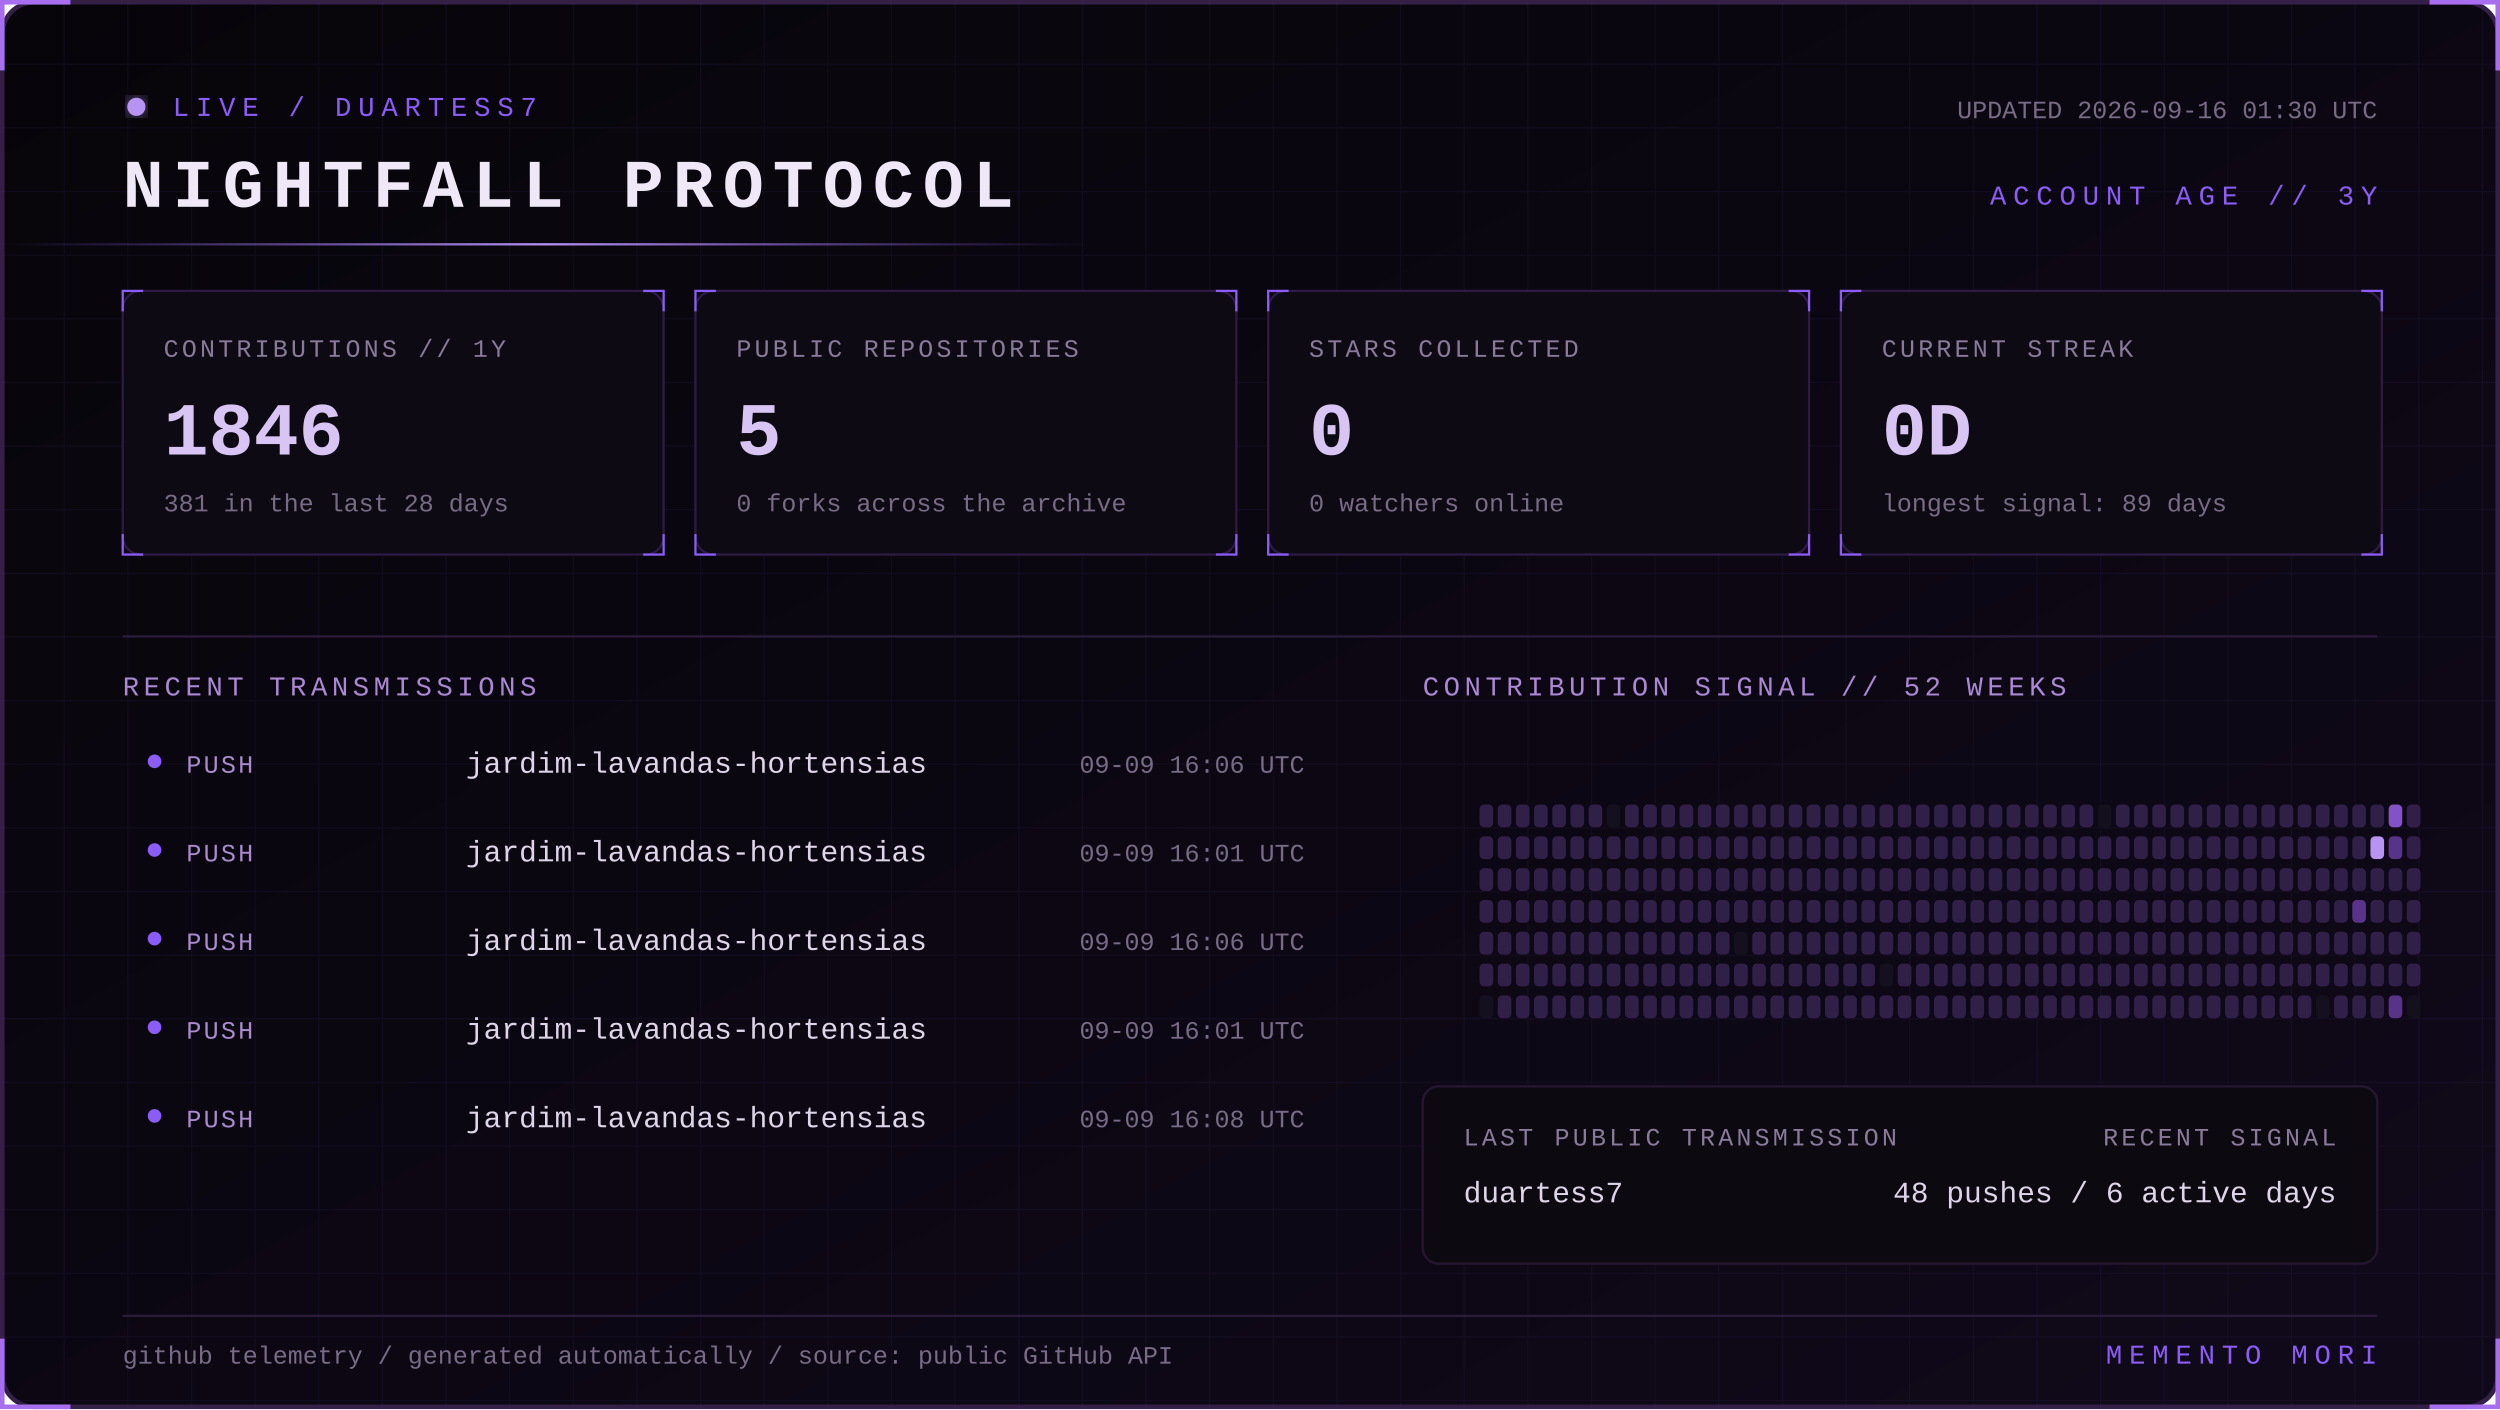
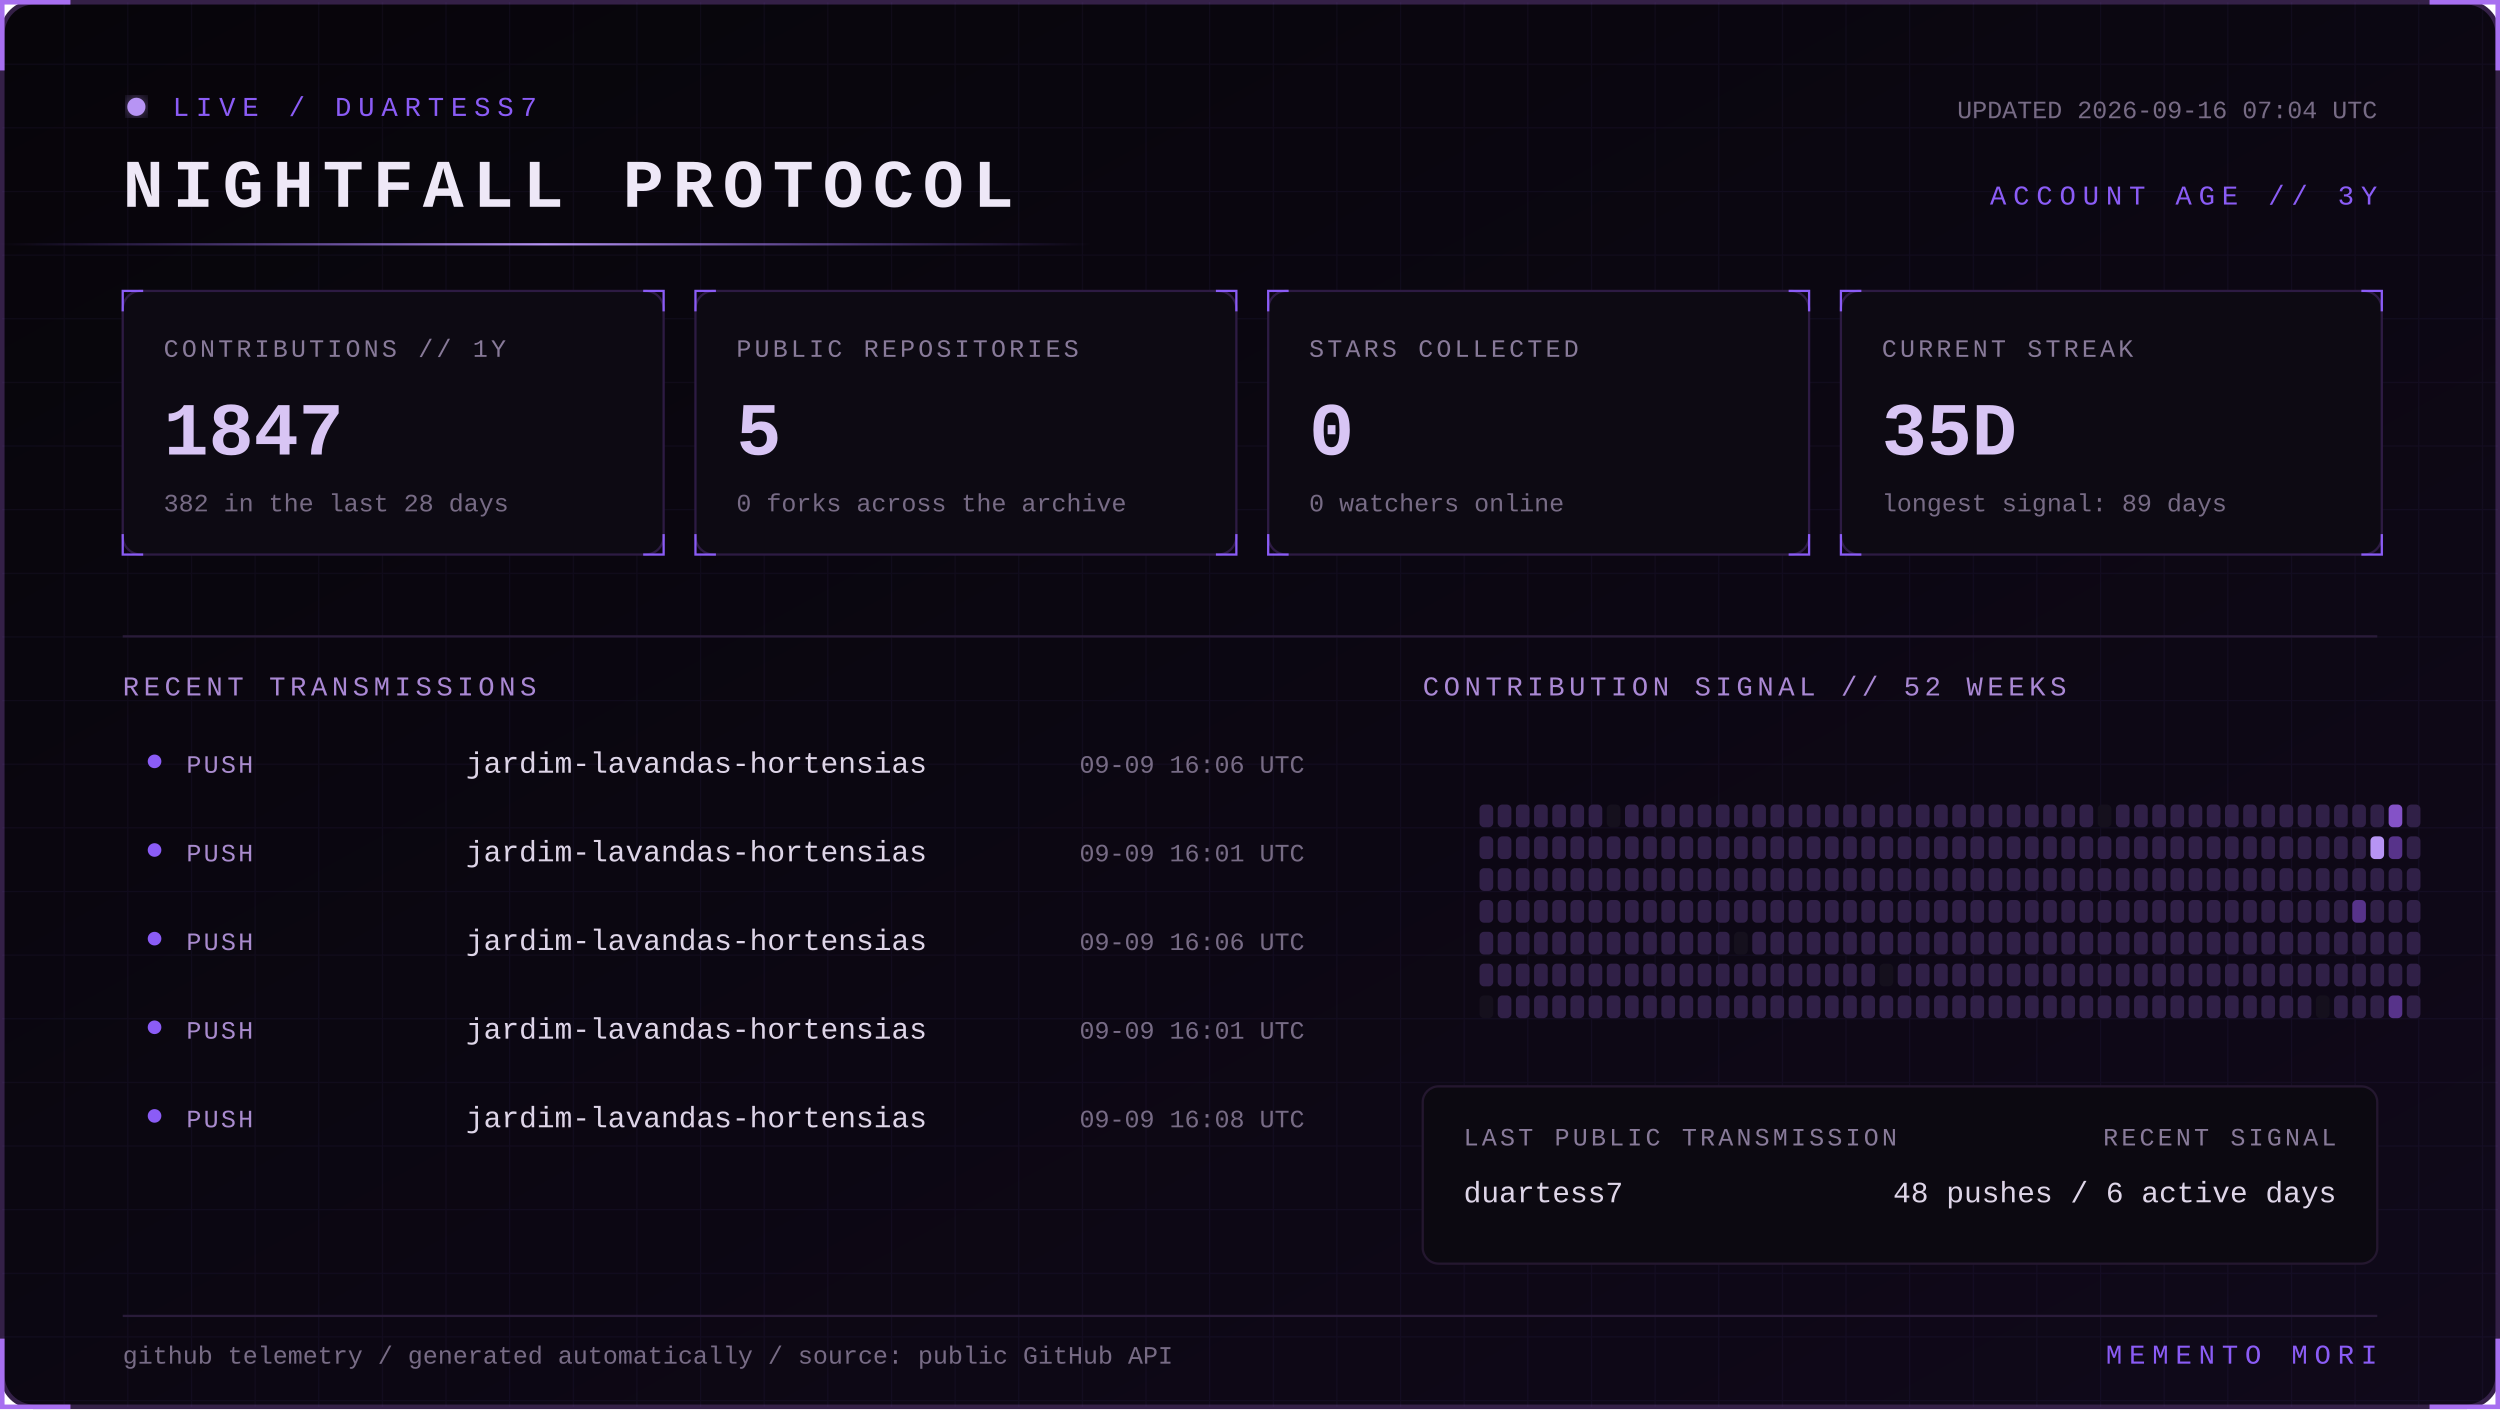
<svg xmlns="http://www.w3.org/2000/svg" width="1100" height="620" viewBox="0 0 1100 620" role="img" aria-labelledby="title desc">
  <defs>
    <linearGradient id="bg" x1="0" y1="0" x2="1" y2="1">
      <stop stop-color="#07050a" />
      <stop offset="1" stop-color="#10091a" />
    </linearGradient>
    <linearGradient id="beam">
      <stop stop-color="#8b5cf6" stop-opacity="0" />
      <stop offset=".5" stop-color="#b794f4" />
      <stop offset="1" stop-color="#8b5cf6" stop-opacity="0" />
    </linearGradient>
    <filter id="glow">
      <feGaussianBlur stdDeviation="4" result="b" />
      <feMerge>
        <feMergeNode in="b" />
        <feMergeNode in="SourceGraphic" />
      </feMerge>
    </filter>
    <pattern id="grid" width="28" height="28" patternUnits="userSpaceOnUse">
      <path d="M28 0H0V28" fill="none" stroke="#8b5cf6" stroke-opacity=".055" />
    </pattern>
    <style>
      text { font-family: Consolas, 'Courier New', monospace; }
      .kicker { fill:#8b5cf6; font-size:12px; letter-spacing:3px; }
      .title { fill:#eee8f7; font-size:30px; font-weight:700; letter-spacing:4px; }
      .label { fill:#887a99; font-size:11px; letter-spacing:1.4px; }
      .value { fill:#d8c5f4; font-size:33px; font-weight:700; }
      .detail,.pct { fill:#776b85; font-size:11px; }
      .section { fill:#aa88d4; font-size:12px; letter-spacing:2px; }
      .lang { fill:#ded5e8; font-size:13px; }
      .event { fill:#a98bce; font-size:11px; letter-spacing:1px; }
      .scan { animation:scan 5s linear infinite; }
      .blink { animation:blink 1.6s step-end infinite; }
      @keyframes scan { from { transform:translateX(-500px) } to { transform:translateX(1100px) } }
      @keyframes blink { 50% { opacity:.25 } }
    </style>
  </defs>
  <rect x="1" y="1" width="1098" height="618" rx="14" fill="url(#bg)" stroke="#342047" stroke-width="2" />
  <rect x="1" y="1" width="1098" height="618" rx="14" fill="url(#grid)" />
  <path d="M31 1H1v30 M1069 1h30v30 M1099 589v30h-30 M31 619H1v-30" stroke="#a76ff0" stroke-width="2" fill="none" />
  <g transform="translate(54 42)">
    <circle cx="6" cy="5" r="4" fill="#b794f4" filter="url(#glow)" class="blink" />
    <text x="22" y="9" class="kicker">LIVE / DUARTESS7</text>
    <text y="49" class="title">NIGHTFALL PROTOCOL</text>
-     <text x="992" y="10" text-anchor="end" class="detail">UPDATED 2026-09-16 01:30 UTC</text>
+     <text x="992" y="10" text-anchor="end" class="detail">UPDATED 2026-09-16 07:04 UTC</text>
    <text x="992" y="48" text-anchor="end" class="kicker">ACCOUNT AGE // 3Y</text>
  </g>
  <rect y="107" width="480" height="1" fill="url(#beam)" class="scan" />
  <g transform="translate(54 128)">
    <rect width="238" height="116" rx="8" fill="#0d0a13" stroke="#2d1b43" />
    <path d="M0 9V0h9 M229 0h9v9 M238 107v9h-9 M9 116H0v-9" stroke="#8b5cf6" fill="none" />
    <text x="18" y="29" class="label">CONTRIBUTIONS // 1Y</text>
-     <text x="18" y="72" class="value">1846</text>
-     <text x="18" y="97" class="detail">381 in the last 28 days</text>
+     <text x="18" y="72" class="value">1847</text>
+     <text x="18" y="97" class="detail">382 in the last 28 days</text>
  </g>
  <g transform="translate(306 128)">
    <rect width="238" height="116" rx="8" fill="#0d0a13" stroke="#2d1b43" />
    <path d="M0 9V0h9 M229 0h9v9 M238 107v9h-9 M9 116H0v-9" stroke="#8b5cf6" fill="none" />
    <text x="18" y="29" class="label">PUBLIC REPOSITORIES</text>
    <text x="18" y="72" class="value">5</text>
    <text x="18" y="97" class="detail">0 forks across the archive</text>
  </g>
  <g transform="translate(558 128)">
    <rect width="238" height="116" rx="8" fill="#0d0a13" stroke="#2d1b43" />
    <path d="M0 9V0h9 M229 0h9v9 M238 107v9h-9 M9 116H0v-9" stroke="#8b5cf6" fill="none" />
    <text x="18" y="29" class="label">STARS COLLECTED</text>
    <text x="18" y="72" class="value">0</text>
    <text x="18" y="97" class="detail">0 watchers online</text>
  </g>
  <g transform="translate(810 128)">
    <rect width="238" height="116" rx="8" fill="#0d0a13" stroke="#2d1b43" />
    <path d="M0 9V0h9 M229 0h9v9 M238 107v9h-9 M9 116H0v-9" stroke="#8b5cf6" fill="none" />
    <text x="18" y="29" class="label">CURRENT STREAK</text>
-     <text x="18" y="72" class="value">0D</text>
+     <text x="18" y="72" class="value">35D</text>
    <text x="18" y="97" class="detail">longest signal: 89 days</text>
  </g>
  <path d="M54 280H1046" stroke="#291b39" />
  <text x="54" y="306" class="section">RECENT TRANSMISSIONS</text>
  <text x="626" y="306" class="section">CONTRIBUTION SIGNAL // 52 WEEKS</text>
  <circle cx="68" cy="335" r="3" fill="#8b5cf6" />
  <text x="82" y="340" class="event">PUSH</text>
  <text x="205" y="340" class="lang">jardim-lavandas-hortensias</text>
  <text x="574" y="340" text-anchor="end" class="pct">09-09 16:06 UTC</text>
  <circle cx="68" cy="374" r="3" fill="#8b5cf6" />
  <text x="82" y="379" class="event">PUSH</text>
  <text x="205" y="379" class="lang">jardim-lavandas-hortensias</text>
  <text x="574" y="379" text-anchor="end" class="pct">09-09 16:01 UTC</text>
  <circle cx="68" cy="413" r="3" fill="#8b5cf6" />
  <text x="82" y="418" class="event">PUSH</text>
  <text x="205" y="418" class="lang">jardim-lavandas-hortensias</text>
  <text x="574" y="418" text-anchor="end" class="pct">09-09 16:06 UTC</text>
  <circle cx="68" cy="452" r="3" fill="#8b5cf6" />
  <text x="82" y="457" class="event">PUSH</text>
  <text x="205" y="457" class="lang">jardim-lavandas-hortensias</text>
  <text x="574" y="457" text-anchor="end" class="pct">09-09 16:01 UTC</text>
  <circle cx="68" cy="491" r="3" fill="#8b5cf6" />
  <text x="82" y="496" class="event">PUSH</text>
  <text x="205" y="496" class="lang">jardim-lavandas-hortensias</text>
  <text x="574" y="496" text-anchor="end" class="pct">09-09 16:08 UTC</text>
  <g>
    <rect x="651" y="354" width="6" height="10" rx="2" fill="#302047" />
    <rect x="651" y="368" width="6" height="10" rx="2" fill="#302047" />
    <rect x="651" y="382" width="6" height="10" rx="2" fill="#302047" />
    <rect x="651" y="396" width="6" height="10" rx="2" fill="#302047" />
    <rect x="651" y="410" width="6" height="10" rx="2" fill="#302047" />
    <rect x="651" y="424" width="6" height="10" rx="2" fill="#302047" />
    <rect x="651" y="438" width="6" height="10" rx="2" fill="#15101d" />
    <rect x="659" y="354" width="6" height="10" rx="2" fill="#302047" />
    <rect x="659" y="368" width="6" height="10" rx="2" fill="#302047" />
    <rect x="659" y="382" width="6" height="10" rx="2" fill="#302047" />
    <rect x="659" y="396" width="6" height="10" rx="2" fill="#302047" />
    <rect x="659" y="410" width="6" height="10" rx="2" fill="#302047" />
    <rect x="659" y="424" width="6" height="10" rx="2" fill="#302047" />
    <rect x="659" y="438" width="6" height="10" rx="2" fill="#302047" />
    <rect x="667" y="354" width="6" height="10" rx="2" fill="#302047" />
    <rect x="667" y="368" width="6" height="10" rx="2" fill="#302047" />
    <rect x="667" y="382" width="6" height="10" rx="2" fill="#302047" />
    <rect x="667" y="396" width="6" height="10" rx="2" fill="#302047" />
    <rect x="667" y="410" width="6" height="10" rx="2" fill="#302047" />
    <rect x="667" y="424" width="6" height="10" rx="2" fill="#302047" />
    <rect x="667" y="438" width="6" height="10" rx="2" fill="#302047" />
    <rect x="675" y="354" width="6" height="10" rx="2" fill="#302047" />
    <rect x="675" y="368" width="6" height="10" rx="2" fill="#302047" />
    <rect x="675" y="382" width="6" height="10" rx="2" fill="#302047" />
    <rect x="675" y="396" width="6" height="10" rx="2" fill="#302047" />
    <rect x="675" y="410" width="6" height="10" rx="2" fill="#302047" />
    <rect x="675" y="424" width="6" height="10" rx="2" fill="#302047" />
    <rect x="675" y="438" width="6" height="10" rx="2" fill="#302047" />
    <rect x="683" y="354" width="6" height="10" rx="2" fill="#302047" />
    <rect x="683" y="368" width="6" height="10" rx="2" fill="#302047" />
    <rect x="683" y="382" width="6" height="10" rx="2" fill="#302047" />
    <rect x="683" y="396" width="6" height="10" rx="2" fill="#302047" />
    <rect x="683" y="410" width="6" height="10" rx="2" fill="#302047" />
    <rect x="683" y="424" width="6" height="10" rx="2" fill="#302047" />
    <rect x="683" y="438" width="6" height="10" rx="2" fill="#302047" />
    <rect x="691" y="354" width="6" height="10" rx="2" fill="#302047" />
    <rect x="691" y="368" width="6" height="10" rx="2" fill="#302047" />
    <rect x="691" y="382" width="6" height="10" rx="2" fill="#302047" />
    <rect x="691" y="396" width="6" height="10" rx="2" fill="#302047" />
    <rect x="691" y="410" width="6" height="10" rx="2" fill="#302047" />
    <rect x="691" y="424" width="6" height="10" rx="2" fill="#302047" />
    <rect x="691" y="438" width="6" height="10" rx="2" fill="#302047" />
    <rect x="699" y="354" width="6" height="10" rx="2" fill="#302047" />
    <rect x="699" y="368" width="6" height="10" rx="2" fill="#302047" />
    <rect x="699" y="382" width="6" height="10" rx="2" fill="#302047" />
    <rect x="699" y="396" width="6" height="10" rx="2" fill="#302047" />
    <rect x="699" y="410" width="6" height="10" rx="2" fill="#302047" />
    <rect x="699" y="424" width="6" height="10" rx="2" fill="#302047" />
    <rect x="699" y="438" width="6" height="10" rx="2" fill="#302047" />
    <rect x="707" y="354" width="6" height="10" rx="2" fill="#15101d" />
    <rect x="707" y="368" width="6" height="10" rx="2" fill="#302047" />
    <rect x="707" y="382" width="6" height="10" rx="2" fill="#302047" />
    <rect x="707" y="396" width="6" height="10" rx="2" fill="#302047" />
    <rect x="707" y="410" width="6" height="10" rx="2" fill="#302047" />
    <rect x="707" y="424" width="6" height="10" rx="2" fill="#302047" />
    <rect x="707" y="438" width="6" height="10" rx="2" fill="#302047" />
    <rect x="715" y="354" width="6" height="10" rx="2" fill="#302047" />
    <rect x="715" y="368" width="6" height="10" rx="2" fill="#302047" />
    <rect x="715" y="382" width="6" height="10" rx="2" fill="#302047" />
    <rect x="715" y="396" width="6" height="10" rx="2" fill="#302047" />
    <rect x="715" y="410" width="6" height="10" rx="2" fill="#302047" />
    <rect x="715" y="424" width="6" height="10" rx="2" fill="#302047" />
    <rect x="715" y="438" width="6" height="10" rx="2" fill="#302047" />
    <rect x="723" y="354" width="6" height="10" rx="2" fill="#302047" />
    <rect x="723" y="368" width="6" height="10" rx="2" fill="#302047" />
    <rect x="723" y="382" width="6" height="10" rx="2" fill="#302047" />
    <rect x="723" y="396" width="6" height="10" rx="2" fill="#302047" />
    <rect x="723" y="410" width="6" height="10" rx="2" fill="#302047" />
    <rect x="723" y="424" width="6" height="10" rx="2" fill="#302047" />
    <rect x="723" y="438" width="6" height="10" rx="2" fill="#302047" />
    <rect x="731" y="354" width="6" height="10" rx="2" fill="#302047" />
    <rect x="731" y="368" width="6" height="10" rx="2" fill="#302047" />
    <rect x="731" y="382" width="6" height="10" rx="2" fill="#302047" />
    <rect x="731" y="396" width="6" height="10" rx="2" fill="#302047" />
    <rect x="731" y="410" width="6" height="10" rx="2" fill="#302047" />
    <rect x="731" y="424" width="6" height="10" rx="2" fill="#302047" />
    <rect x="731" y="438" width="6" height="10" rx="2" fill="#302047" />
    <rect x="739" y="354" width="6" height="10" rx="2" fill="#302047" />
    <rect x="739" y="368" width="6" height="10" rx="2" fill="#302047" />
    <rect x="739" y="382" width="6" height="10" rx="2" fill="#302047" />
    <rect x="739" y="396" width="6" height="10" rx="2" fill="#302047" />
    <rect x="739" y="410" width="6" height="10" rx="2" fill="#302047" />
    <rect x="739" y="424" width="6" height="10" rx="2" fill="#302047" />
    <rect x="739" y="438" width="6" height="10" rx="2" fill="#302047" />
    <rect x="747" y="354" width="6" height="10" rx="2" fill="#302047" />
    <rect x="747" y="368" width="6" height="10" rx="2" fill="#302047" />
    <rect x="747" y="382" width="6" height="10" rx="2" fill="#302047" />
    <rect x="747" y="396" width="6" height="10" rx="2" fill="#302047" />
    <rect x="747" y="410" width="6" height="10" rx="2" fill="#302047" />
    <rect x="747" y="424" width="6" height="10" rx="2" fill="#302047" />
    <rect x="747" y="438" width="6" height="10" rx="2" fill="#302047" />
    <rect x="755" y="354" width="6" height="10" rx="2" fill="#302047" />
    <rect x="755" y="368" width="6" height="10" rx="2" fill="#302047" />
    <rect x="755" y="382" width="6" height="10" rx="2" fill="#302047" />
    <rect x="755" y="396" width="6" height="10" rx="2" fill="#302047" />
    <rect x="755" y="410" width="6" height="10" rx="2" fill="#302047" />
    <rect x="755" y="424" width="6" height="10" rx="2" fill="#302047" />
    <rect x="755" y="438" width="6" height="10" rx="2" fill="#302047" />
    <rect x="763" y="354" width="6" height="10" rx="2" fill="#302047" />
    <rect x="763" y="368" width="6" height="10" rx="2" fill="#302047" />
    <rect x="763" y="382" width="6" height="10" rx="2" fill="#302047" />
    <rect x="763" y="396" width="6" height="10" rx="2" fill="#302047" />
    <rect x="763" y="410" width="6" height="10" rx="2" fill="#15101d" />
    <rect x="763" y="424" width="6" height="10" rx="2" fill="#302047" />
    <rect x="763" y="438" width="6" height="10" rx="2" fill="#302047" />
    <rect x="771" y="354" width="6" height="10" rx="2" fill="#302047" />
    <rect x="771" y="368" width="6" height="10" rx="2" fill="#302047" />
    <rect x="771" y="382" width="6" height="10" rx="2" fill="#302047" />
    <rect x="771" y="396" width="6" height="10" rx="2" fill="#302047" />
    <rect x="771" y="410" width="6" height="10" rx="2" fill="#302047" />
    <rect x="771" y="424" width="6" height="10" rx="2" fill="#302047" />
    <rect x="771" y="438" width="6" height="10" rx="2" fill="#302047" />
    <rect x="779" y="354" width="6" height="10" rx="2" fill="#302047" />
    <rect x="779" y="368" width="6" height="10" rx="2" fill="#302047" />
    <rect x="779" y="382" width="6" height="10" rx="2" fill="#302047" />
    <rect x="779" y="396" width="6" height="10" rx="2" fill="#302047" />
    <rect x="779" y="410" width="6" height="10" rx="2" fill="#302047" />
    <rect x="779" y="424" width="6" height="10" rx="2" fill="#302047" />
    <rect x="779" y="438" width="6" height="10" rx="2" fill="#302047" />
    <rect x="787" y="354" width="6" height="10" rx="2" fill="#302047" />
    <rect x="787" y="368" width="6" height="10" rx="2" fill="#302047" />
    <rect x="787" y="382" width="6" height="10" rx="2" fill="#302047" />
    <rect x="787" y="396" width="6" height="10" rx="2" fill="#302047" />
    <rect x="787" y="410" width="6" height="10" rx="2" fill="#302047" />
    <rect x="787" y="424" width="6" height="10" rx="2" fill="#302047" />
    <rect x="787" y="438" width="6" height="10" rx="2" fill="#302047" />
    <rect x="795" y="354" width="6" height="10" rx="2" fill="#302047" />
    <rect x="795" y="368" width="6" height="10" rx="2" fill="#302047" />
    <rect x="795" y="382" width="6" height="10" rx="2" fill="#302047" />
    <rect x="795" y="396" width="6" height="10" rx="2" fill="#302047" />
    <rect x="795" y="410" width="6" height="10" rx="2" fill="#302047" />
    <rect x="795" y="424" width="6" height="10" rx="2" fill="#302047" />
    <rect x="795" y="438" width="6" height="10" rx="2" fill="#302047" />
    <rect x="803" y="354" width="6" height="10" rx="2" fill="#302047" />
    <rect x="803" y="368" width="6" height="10" rx="2" fill="#302047" />
    <rect x="803" y="382" width="6" height="10" rx="2" fill="#302047" />
    <rect x="803" y="396" width="6" height="10" rx="2" fill="#302047" />
    <rect x="803" y="410" width="6" height="10" rx="2" fill="#302047" />
    <rect x="803" y="424" width="6" height="10" rx="2" fill="#302047" />
    <rect x="803" y="438" width="6" height="10" rx="2" fill="#302047" />
    <rect x="811" y="354" width="6" height="10" rx="2" fill="#302047" />
    <rect x="811" y="368" width="6" height="10" rx="2" fill="#302047" />
    <rect x="811" y="382" width="6" height="10" rx="2" fill="#302047" />
    <rect x="811" y="396" width="6" height="10" rx="2" fill="#302047" />
    <rect x="811" y="410" width="6" height="10" rx="2" fill="#302047" />
    <rect x="811" y="424" width="6" height="10" rx="2" fill="#302047" />
    <rect x="811" y="438" width="6" height="10" rx="2" fill="#302047" />
    <rect x="819" y="354" width="6" height="10" rx="2" fill="#302047" />
    <rect x="819" y="368" width="6" height="10" rx="2" fill="#302047" />
    <rect x="819" y="382" width="6" height="10" rx="2" fill="#302047" />
    <rect x="819" y="396" width="6" height="10" rx="2" fill="#302047" />
    <rect x="819" y="410" width="6" height="10" rx="2" fill="#302047" />
    <rect x="819" y="424" width="6" height="10" rx="2" fill="#302047" />
    <rect x="819" y="438" width="6" height="10" rx="2" fill="#302047" />
    <rect x="827" y="354" width="6" height="10" rx="2" fill="#302047" />
    <rect x="827" y="368" width="6" height="10" rx="2" fill="#302047" />
    <rect x="827" y="382" width="6" height="10" rx="2" fill="#302047" />
    <rect x="827" y="396" width="6" height="10" rx="2" fill="#302047" />
    <rect x="827" y="410" width="6" height="10" rx="2" fill="#302047" />
    <rect x="827" y="424" width="6" height="10" rx="2" fill="#15101d" />
    <rect x="827" y="438" width="6" height="10" rx="2" fill="#302047" />
    <rect x="835" y="354" width="6" height="10" rx="2" fill="#302047" />
    <rect x="835" y="368" width="6" height="10" rx="2" fill="#302047" />
    <rect x="835" y="382" width="6" height="10" rx="2" fill="#302047" />
    <rect x="835" y="396" width="6" height="10" rx="2" fill="#302047" />
    <rect x="835" y="410" width="6" height="10" rx="2" fill="#302047" />
    <rect x="835" y="424" width="6" height="10" rx="2" fill="#302047" />
    <rect x="835" y="438" width="6" height="10" rx="2" fill="#302047" />
    <rect x="843" y="354" width="6" height="10" rx="2" fill="#302047" />
    <rect x="843" y="368" width="6" height="10" rx="2" fill="#302047" />
    <rect x="843" y="382" width="6" height="10" rx="2" fill="#302047" />
    <rect x="843" y="396" width="6" height="10" rx="2" fill="#302047" />
    <rect x="843" y="410" width="6" height="10" rx="2" fill="#302047" />
    <rect x="843" y="424" width="6" height="10" rx="2" fill="#302047" />
    <rect x="843" y="438" width="6" height="10" rx="2" fill="#302047" />
    <rect x="851" y="354" width="6" height="10" rx="2" fill="#302047" />
    <rect x="851" y="368" width="6" height="10" rx="2" fill="#302047" />
    <rect x="851" y="382" width="6" height="10" rx="2" fill="#302047" />
    <rect x="851" y="396" width="6" height="10" rx="2" fill="#302047" />
    <rect x="851" y="410" width="6" height="10" rx="2" fill="#302047" />
    <rect x="851" y="424" width="6" height="10" rx="2" fill="#302047" />
    <rect x="851" y="438" width="6" height="10" rx="2" fill="#302047" />
    <rect x="859" y="354" width="6" height="10" rx="2" fill="#302047" />
    <rect x="859" y="368" width="6" height="10" rx="2" fill="#302047" />
    <rect x="859" y="382" width="6" height="10" rx="2" fill="#302047" />
    <rect x="859" y="396" width="6" height="10" rx="2" fill="#302047" />
    <rect x="859" y="410" width="6" height="10" rx="2" fill="#302047" />
    <rect x="859" y="424" width="6" height="10" rx="2" fill="#302047" />
    <rect x="859" y="438" width="6" height="10" rx="2" fill="#302047" />
    <rect x="867" y="354" width="6" height="10" rx="2" fill="#302047" />
    <rect x="867" y="368" width="6" height="10" rx="2" fill="#302047" />
    <rect x="867" y="382" width="6" height="10" rx="2" fill="#302047" />
    <rect x="867" y="396" width="6" height="10" rx="2" fill="#302047" />
    <rect x="867" y="410" width="6" height="10" rx="2" fill="#302047" />
    <rect x="867" y="424" width="6" height="10" rx="2" fill="#302047" />
    <rect x="867" y="438" width="6" height="10" rx="2" fill="#302047" />
    <rect x="875" y="354" width="6" height="10" rx="2" fill="#302047" />
    <rect x="875" y="368" width="6" height="10" rx="2" fill="#302047" />
    <rect x="875" y="382" width="6" height="10" rx="2" fill="#302047" />
    <rect x="875" y="396" width="6" height="10" rx="2" fill="#302047" />
    <rect x="875" y="410" width="6" height="10" rx="2" fill="#302047" />
    <rect x="875" y="424" width="6" height="10" rx="2" fill="#302047" />
    <rect x="875" y="438" width="6" height="10" rx="2" fill="#302047" />
    <rect x="883" y="354" width="6" height="10" rx="2" fill="#302047" />
    <rect x="883" y="368" width="6" height="10" rx="2" fill="#302047" />
    <rect x="883" y="382" width="6" height="10" rx="2" fill="#302047" />
    <rect x="883" y="396" width="6" height="10" rx="2" fill="#302047" />
    <rect x="883" y="410" width="6" height="10" rx="2" fill="#302047" />
    <rect x="883" y="424" width="6" height="10" rx="2" fill="#302047" />
    <rect x="883" y="438" width="6" height="10" rx="2" fill="#302047" />
    <rect x="891" y="354" width="6" height="10" rx="2" fill="#302047" />
    <rect x="891" y="368" width="6" height="10" rx="2" fill="#302047" />
    <rect x="891" y="382" width="6" height="10" rx="2" fill="#302047" />
    <rect x="891" y="396" width="6" height="10" rx="2" fill="#302047" />
    <rect x="891" y="410" width="6" height="10" rx="2" fill="#302047" />
    <rect x="891" y="424" width="6" height="10" rx="2" fill="#302047" />
    <rect x="891" y="438" width="6" height="10" rx="2" fill="#302047" />
    <rect x="899" y="354" width="6" height="10" rx="2" fill="#302047" />
    <rect x="899" y="368" width="6" height="10" rx="2" fill="#302047" />
    <rect x="899" y="382" width="6" height="10" rx="2" fill="#302047" />
    <rect x="899" y="396" width="6" height="10" rx="2" fill="#302047" />
    <rect x="899" y="410" width="6" height="10" rx="2" fill="#302047" />
    <rect x="899" y="424" width="6" height="10" rx="2" fill="#302047" />
    <rect x="899" y="438" width="6" height="10" rx="2" fill="#302047" />
    <rect x="907" y="354" width="6" height="10" rx="2" fill="#302047" />
    <rect x="907" y="368" width="6" height="10" rx="2" fill="#302047" />
    <rect x="907" y="382" width="6" height="10" rx="2" fill="#302047" />
    <rect x="907" y="396" width="6" height="10" rx="2" fill="#302047" />
    <rect x="907" y="410" width="6" height="10" rx="2" fill="#302047" />
    <rect x="907" y="424" width="6" height="10" rx="2" fill="#302047" />
    <rect x="907" y="438" width="6" height="10" rx="2" fill="#302047" />
    <rect x="915" y="354" width="6" height="10" rx="2" fill="#302047" />
    <rect x="915" y="368" width="6" height="10" rx="2" fill="#302047" />
    <rect x="915" y="382" width="6" height="10" rx="2" fill="#302047" />
    <rect x="915" y="396" width="6" height="10" rx="2" fill="#302047" />
    <rect x="915" y="410" width="6" height="10" rx="2" fill="#302047" />
    <rect x="915" y="424" width="6" height="10" rx="2" fill="#302047" />
    <rect x="915" y="438" width="6" height="10" rx="2" fill="#302047" />
    <rect x="923" y="354" width="6" height="10" rx="2" fill="#15101d" />
    <rect x="923" y="368" width="6" height="10" rx="2" fill="#302047" />
    <rect x="923" y="382" width="6" height="10" rx="2" fill="#302047" />
    <rect x="923" y="396" width="6" height="10" rx="2" fill="#302047" />
    <rect x="923" y="410" width="6" height="10" rx="2" fill="#302047" />
    <rect x="923" y="424" width="6" height="10" rx="2" fill="#302047" />
    <rect x="923" y="438" width="6" height="10" rx="2" fill="#302047" />
    <rect x="931" y="354" width="6" height="10" rx="2" fill="#302047" />
    <rect x="931" y="368" width="6" height="10" rx="2" fill="#302047" />
    <rect x="931" y="382" width="6" height="10" rx="2" fill="#302047" />
    <rect x="931" y="396" width="6" height="10" rx="2" fill="#302047" />
    <rect x="931" y="410" width="6" height="10" rx="2" fill="#302047" />
    <rect x="931" y="424" width="6" height="10" rx="2" fill="#302047" />
    <rect x="931" y="438" width="6" height="10" rx="2" fill="#302047" />
    <rect x="939" y="354" width="6" height="10" rx="2" fill="#302047" />
    <rect x="939" y="368" width="6" height="10" rx="2" fill="#302047" />
    <rect x="939" y="382" width="6" height="10" rx="2" fill="#302047" />
    <rect x="939" y="396" width="6" height="10" rx="2" fill="#302047" />
    <rect x="939" y="410" width="6" height="10" rx="2" fill="#302047" />
    <rect x="939" y="424" width="6" height="10" rx="2" fill="#302047" />
    <rect x="939" y="438" width="6" height="10" rx="2" fill="#302047" />
    <rect x="947" y="354" width="6" height="10" rx="2" fill="#302047" />
    <rect x="947" y="368" width="6" height="10" rx="2" fill="#302047" />
    <rect x="947" y="382" width="6" height="10" rx="2" fill="#302047" />
    <rect x="947" y="396" width="6" height="10" rx="2" fill="#302047" />
    <rect x="947" y="410" width="6" height="10" rx="2" fill="#302047" />
    <rect x="947" y="424" width="6" height="10" rx="2" fill="#302047" />
    <rect x="947" y="438" width="6" height="10" rx="2" fill="#302047" />
    <rect x="955" y="354" width="6" height="10" rx="2" fill="#302047" />
    <rect x="955" y="368" width="6" height="10" rx="2" fill="#302047" />
    <rect x="955" y="382" width="6" height="10" rx="2" fill="#302047" />
    <rect x="955" y="396" width="6" height="10" rx="2" fill="#302047" />
    <rect x="955" y="410" width="6" height="10" rx="2" fill="#302047" />
    <rect x="955" y="424" width="6" height="10" rx="2" fill="#302047" />
    <rect x="955" y="438" width="6" height="10" rx="2" fill="#302047" />
    <rect x="963" y="354" width="6" height="10" rx="2" fill="#302047" />
    <rect x="963" y="368" width="6" height="10" rx="2" fill="#302047" />
    <rect x="963" y="382" width="6" height="10" rx="2" fill="#302047" />
    <rect x="963" y="396" width="6" height="10" rx="2" fill="#302047" />
    <rect x="963" y="410" width="6" height="10" rx="2" fill="#302047" />
    <rect x="963" y="424" width="6" height="10" rx="2" fill="#302047" />
    <rect x="963" y="438" width="6" height="10" rx="2" fill="#302047" />
    <rect x="971" y="354" width="6" height="10" rx="2" fill="#302047" />
    <rect x="971" y="368" width="6" height="10" rx="2" fill="#302047" />
    <rect x="971" y="382" width="6" height="10" rx="2" fill="#302047" />
    <rect x="971" y="396" width="6" height="10" rx="2" fill="#302047" />
    <rect x="971" y="410" width="6" height="10" rx="2" fill="#302047" />
    <rect x="971" y="424" width="6" height="10" rx="2" fill="#302047" />
    <rect x="971" y="438" width="6" height="10" rx="2" fill="#302047" />
    <rect x="979" y="354" width="6" height="10" rx="2" fill="#302047" />
    <rect x="979" y="368" width="6" height="10" rx="2" fill="#302047" />
    <rect x="979" y="382" width="6" height="10" rx="2" fill="#302047" />
    <rect x="979" y="396" width="6" height="10" rx="2" fill="#302047" />
    <rect x="979" y="410" width="6" height="10" rx="2" fill="#302047" />
    <rect x="979" y="424" width="6" height="10" rx="2" fill="#302047" />
    <rect x="979" y="438" width="6" height="10" rx="2" fill="#302047" />
    <rect x="987" y="354" width="6" height="10" rx="2" fill="#302047" />
    <rect x="987" y="368" width="6" height="10" rx="2" fill="#302047" />
    <rect x="987" y="382" width="6" height="10" rx="2" fill="#302047" />
    <rect x="987" y="396" width="6" height="10" rx="2" fill="#302047" />
    <rect x="987" y="410" width="6" height="10" rx="2" fill="#302047" />
    <rect x="987" y="424" width="6" height="10" rx="2" fill="#302047" />
    <rect x="987" y="438" width="6" height="10" rx="2" fill="#302047" />
    <rect x="995" y="354" width="6" height="10" rx="2" fill="#302047" />
    <rect x="995" y="368" width="6" height="10" rx="2" fill="#302047" />
    <rect x="995" y="382" width="6" height="10" rx="2" fill="#302047" />
    <rect x="995" y="396" width="6" height="10" rx="2" fill="#302047" />
    <rect x="995" y="410" width="6" height="10" rx="2" fill="#302047" />
    <rect x="995" y="424" width="6" height="10" rx="2" fill="#302047" />
    <rect x="995" y="438" width="6" height="10" rx="2" fill="#302047" />
    <rect x="1003" y="354" width="6" height="10" rx="2" fill="#302047" />
    <rect x="1003" y="368" width="6" height="10" rx="2" fill="#302047" />
    <rect x="1003" y="382" width="6" height="10" rx="2" fill="#302047" />
    <rect x="1003" y="396" width="6" height="10" rx="2" fill="#302047" />
    <rect x="1003" y="410" width="6" height="10" rx="2" fill="#302047" />
    <rect x="1003" y="424" width="6" height="10" rx="2" fill="#302047" />
    <rect x="1003" y="438" width="6" height="10" rx="2" fill="#302047" />
    <rect x="1011" y="354" width="6" height="10" rx="2" fill="#302047" />
    <rect x="1011" y="368" width="6" height="10" rx="2" fill="#302047" />
    <rect x="1011" y="382" width="6" height="10" rx="2" fill="#302047" />
    <rect x="1011" y="396" width="6" height="10" rx="2" fill="#302047" />
    <rect x="1011" y="410" width="6" height="10" rx="2" fill="#302047" />
    <rect x="1011" y="424" width="6" height="10" rx="2" fill="#302047" />
    <rect x="1011" y="438" width="6" height="10" rx="2" fill="#302047" />
    <rect x="1019" y="354" width="6" height="10" rx="2" fill="#302047" />
    <rect x="1019" y="368" width="6" height="10" rx="2" fill="#302047" />
    <rect x="1019" y="382" width="6" height="10" rx="2" fill="#302047" />
    <rect x="1019" y="396" width="6" height="10" rx="2" fill="#302047" />
    <rect x="1019" y="410" width="6" height="10" rx="2" fill="#302047" />
    <rect x="1019" y="424" width="6" height="10" rx="2" fill="#302047" />
    <rect x="1019" y="438" width="6" height="10" rx="2" fill="#15101d" />
    <rect x="1027" y="354" width="6" height="10" rx="2" fill="#302047" />
    <rect x="1027" y="368" width="6" height="10" rx="2" fill="#302047" />
    <rect x="1027" y="382" width="6" height="10" rx="2" fill="#302047" />
    <rect x="1027" y="396" width="6" height="10" rx="2" fill="#302047" />
    <rect x="1027" y="410" width="6" height="10" rx="2" fill="#302047" />
    <rect x="1027" y="424" width="6" height="10" rx="2" fill="#302047" />
    <rect x="1027" y="438" width="6" height="10" rx="2" fill="#302047" />
    <rect x="1035" y="354" width="6" height="10" rx="2" fill="#302047" />
    <rect x="1035" y="368" width="6" height="10" rx="2" fill="#302047" />
    <rect x="1035" y="382" width="6" height="10" rx="2" fill="#302047" />
    <rect x="1035" y="396" width="6" height="10" rx="2" fill="#57338a" />
    <rect x="1035" y="410" width="6" height="10" rx="2" fill="#302047" />
    <rect x="1035" y="424" width="6" height="10" rx="2" fill="#302047" />
    <rect x="1035" y="438" width="6" height="10" rx="2" fill="#302047" />
    <rect x="1043" y="354" width="6" height="10" rx="2" fill="#302047" />
    <rect x="1043" y="368" width="6" height="10" rx="2" fill="#b794f4" />
    <rect x="1043" y="382" width="6" height="10" rx="2" fill="#302047" />
    <rect x="1043" y="396" width="6" height="10" rx="2" fill="#302047" />
    <rect x="1043" y="410" width="6" height="10" rx="2" fill="#302047" />
    <rect x="1043" y="424" width="6" height="10" rx="2" fill="#302047" />
    <rect x="1043" y="438" width="6" height="10" rx="2" fill="#302047" />
    <rect x="1051" y="354" width="6" height="10" rx="2" fill="#8452c7" />
    <rect x="1051" y="368" width="6" height="10" rx="2" fill="#57338a" />
    <rect x="1051" y="382" width="6" height="10" rx="2" fill="#302047" />
    <rect x="1051" y="396" width="6" height="10" rx="2" fill="#302047" />
    <rect x="1051" y="410" width="6" height="10" rx="2" fill="#302047" />
    <rect x="1051" y="424" width="6" height="10" rx="2" fill="#302047" />
    <rect x="1051" y="438" width="6" height="10" rx="2" fill="#57338a" />
    <rect x="1059" y="354" width="6" height="10" rx="2" fill="#302047" />
    <rect x="1059" y="368" width="6" height="10" rx="2" fill="#302047" />
    <rect x="1059" y="382" width="6" height="10" rx="2" fill="#302047" />
    <rect x="1059" y="396" width="6" height="10" rx="2" fill="#302047" />
    <rect x="1059" y="410" width="6" height="10" rx="2" fill="#302047" />
    <rect x="1059" y="424" width="6" height="10" rx="2" fill="#302047" />
-     <rect x="1059" y="438" width="6" height="10" rx="2" fill="#15101d" />
+     <rect x="1059" y="438" width="6" height="10" rx="2" fill="#302047" />
  </g>
  <g transform="translate(626 478)">
    <rect width="420" height="78" rx="7" fill="#0c0911" stroke="#24172f" />
    <text x="18" y="26" class="label">LAST PUBLIC TRANSMISSION</text>
    <text x="18" y="51" class="lang">duartess7</text>
    <text x="402" y="26" text-anchor="end" class="label">RECENT SIGNAL</text>
    <text x="402" y="51" text-anchor="end" class="lang">48 pushes / 6 active days</text>
  </g>
  <path d="M54 579H1046" stroke="#291b39" />
  <text x="54" y="600" class="detail">github telemetry / generated automatically / source: public GitHub API</text>
  <text x="1046" y="600" text-anchor="end" class="kicker">MEMENTO MORI</text>
</svg>
